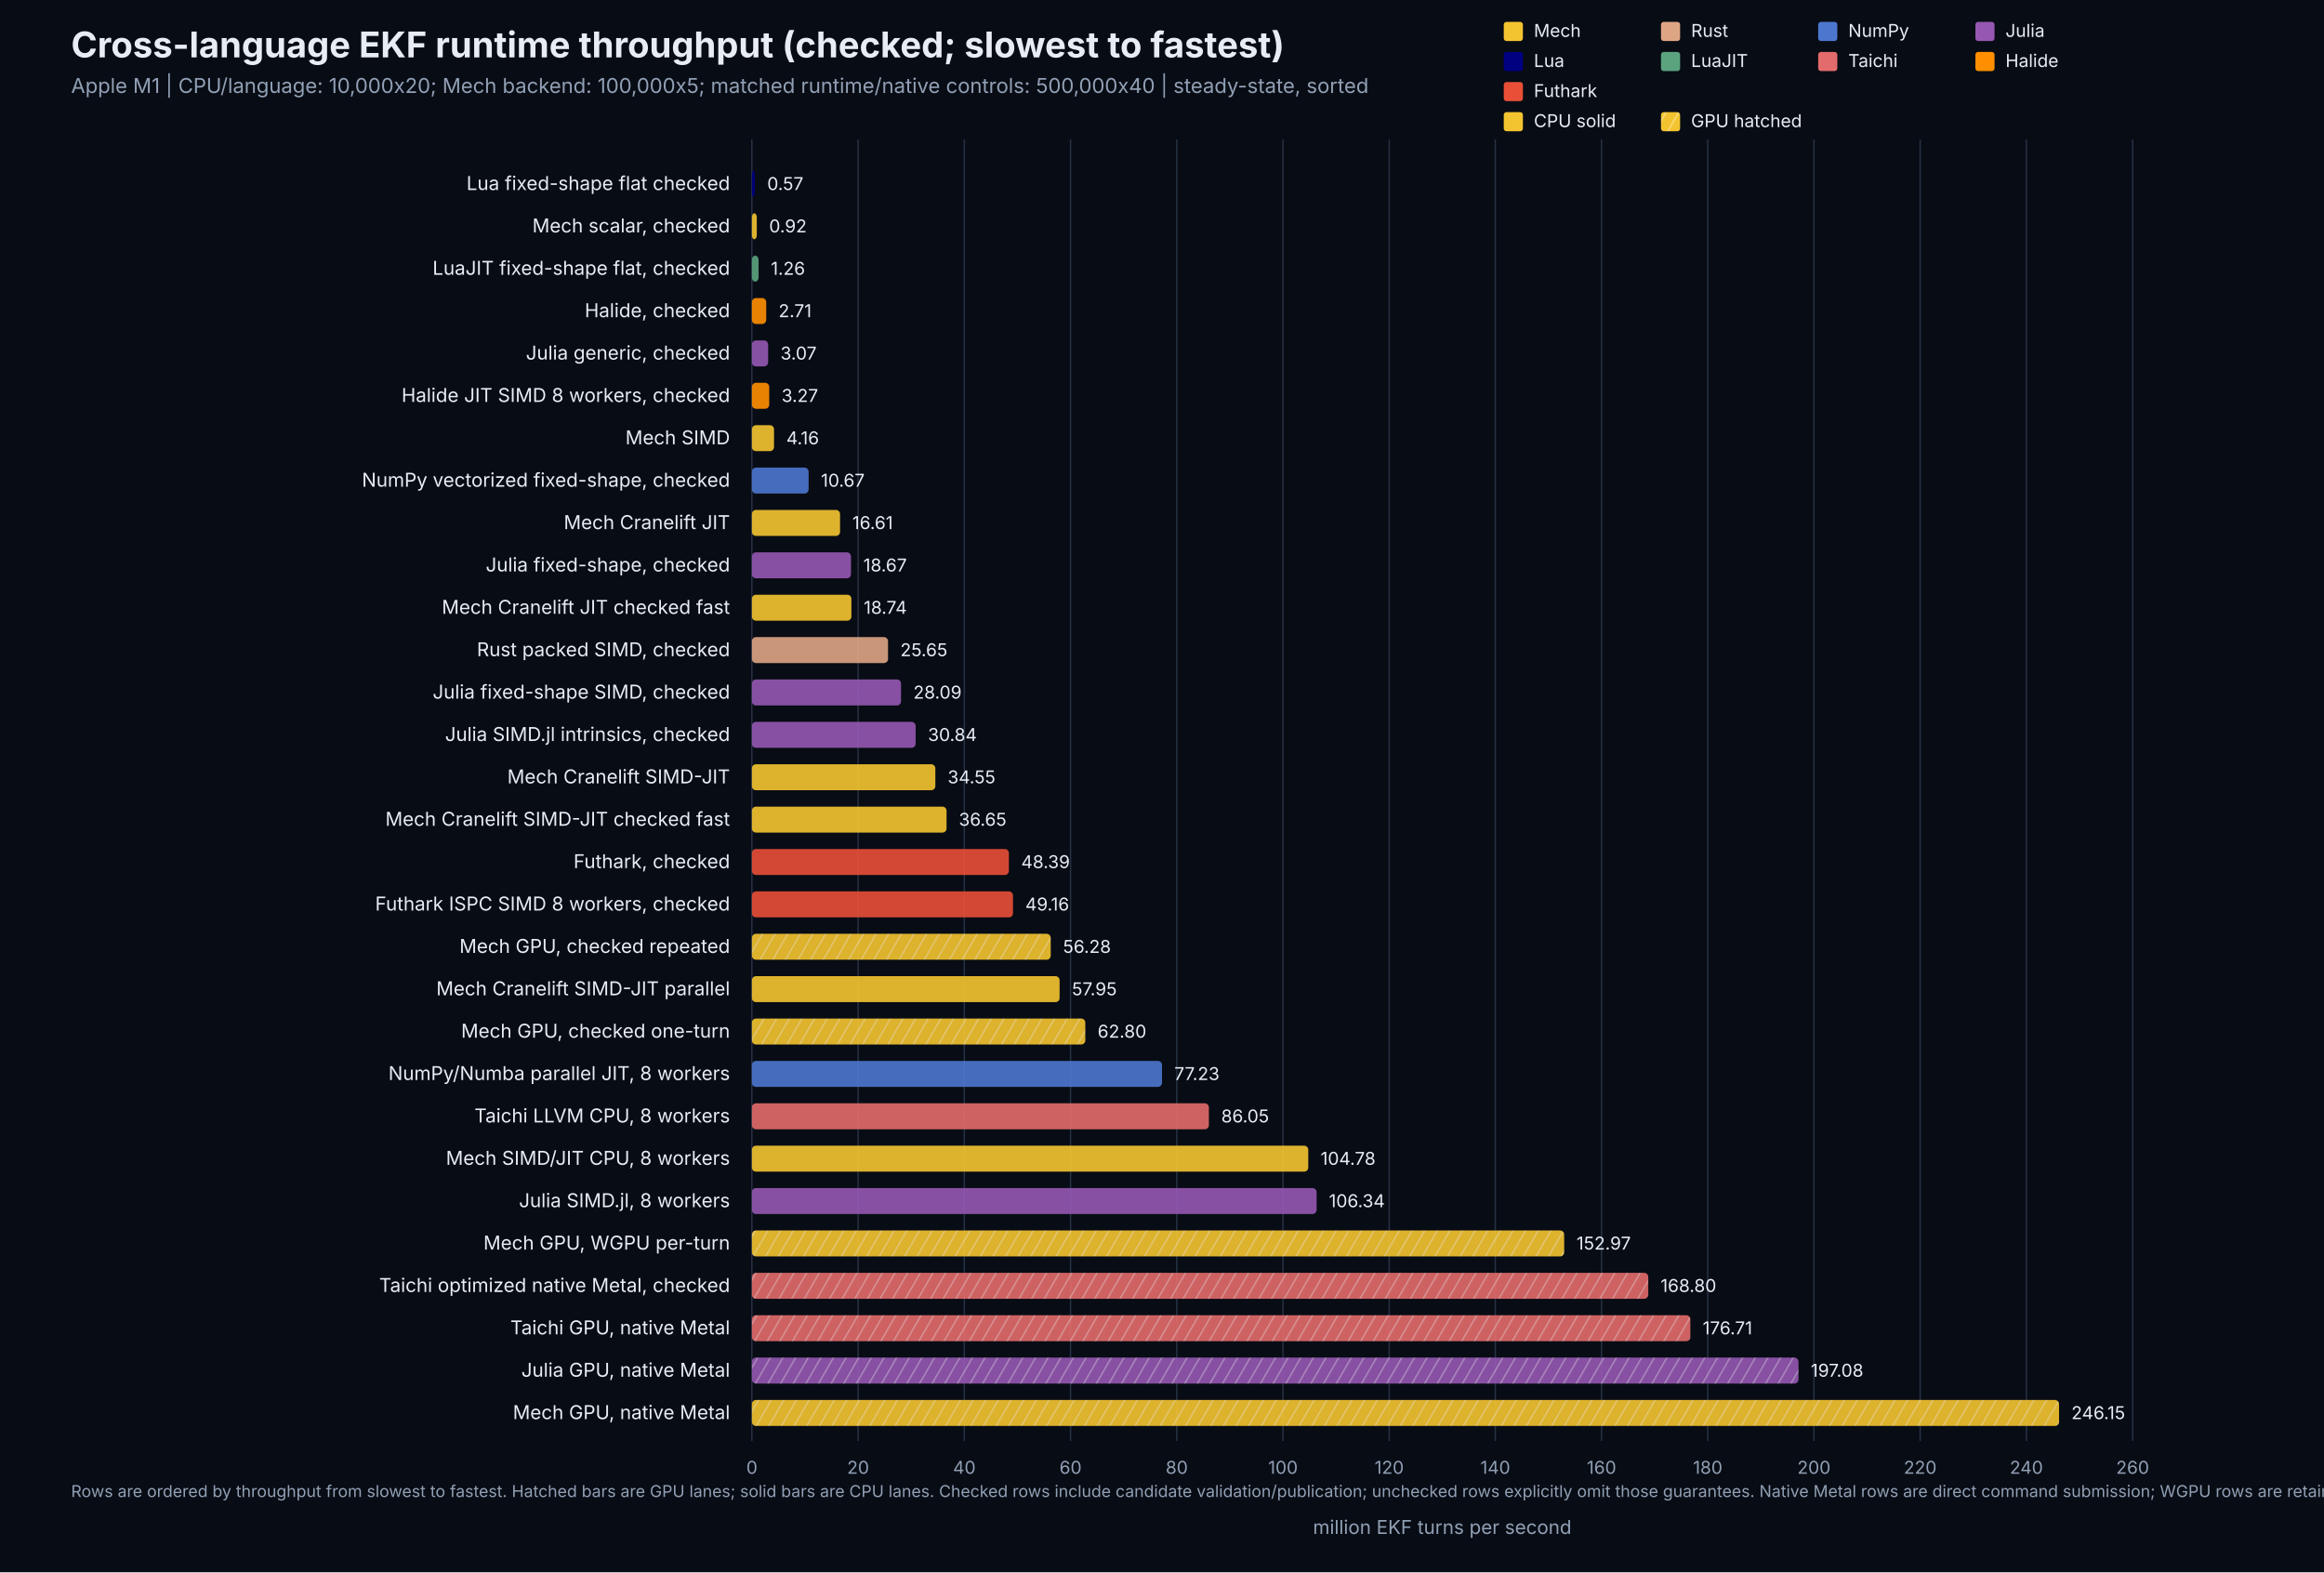
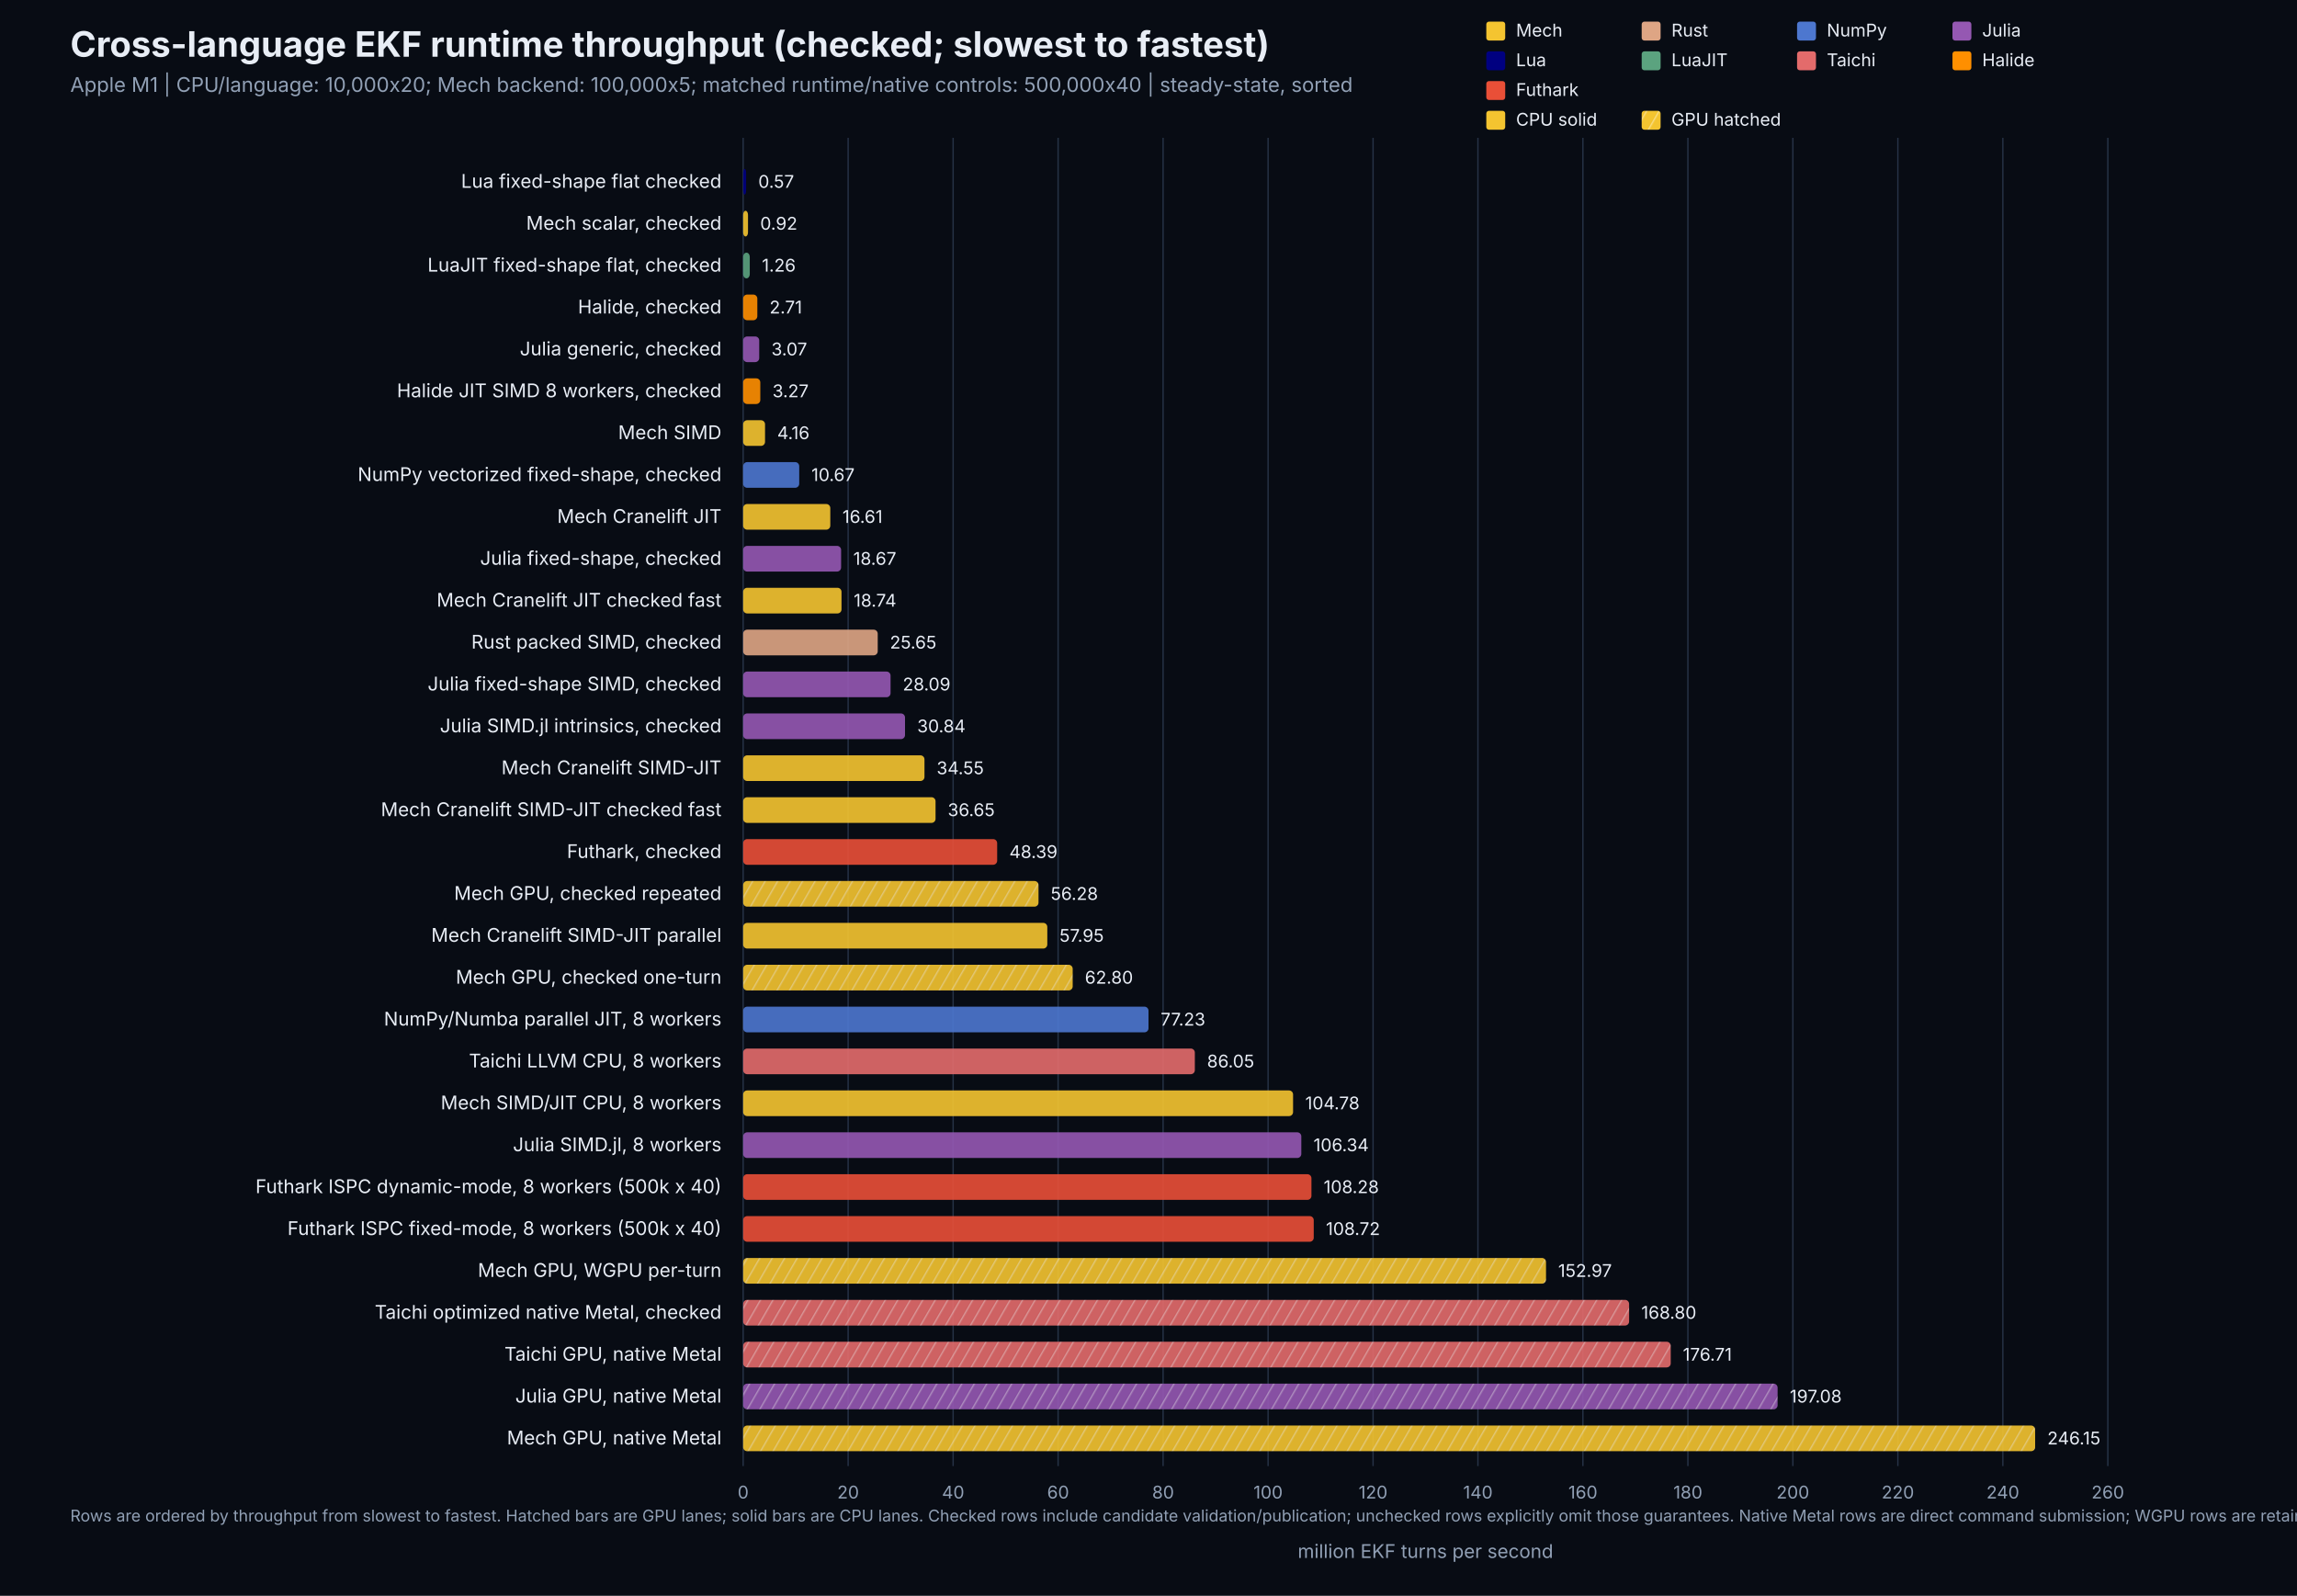
- <svg xmlns="http://www.w3.org/2000/svg" width="1700" height="1150" viewBox="0 0 1700 1150">
+ <svg xmlns="http://www.w3.org/2000/svg" width="1700" height="1181" viewBox="0 0 1700 1181">
  <rect width="100%" height="100%" fill="#080c14" />
  <defs>
    <pattern id="gpu-mech" width="8" height="8" patternUnits="userSpaceOnUse" patternTransform="rotate(30)">
      <rect width="8" height="8" fill="#f4c430" />
      <path d="M0 0V8" stroke="#ffffff" stroke-opacity="0.38" stroke-width="2" />
    </pattern>
    <pattern id="gpu-rust" width="8" height="8" patternUnits="userSpaceOnUse" patternTransform="rotate(30)">
      <rect width="8" height="8" fill="#dea584" />
      <path d="M0 0V8" stroke="#ffffff" stroke-opacity="0.38" stroke-width="2" />
    </pattern>
    <pattern id="gpu-numpy" width="8" height="8" patternUnits="userSpaceOnUse" patternTransform="rotate(30)">
      <rect width="8" height="8" fill="#4d77cf" />
      <path d="M0 0V8" stroke="#ffffff" stroke-opacity="0.38" stroke-width="2" />
    </pattern>
    <pattern id="gpu-julia" width="8" height="8" patternUnits="userSpaceOnUse" patternTransform="rotate(30)">
      <rect width="8" height="8" fill="#9558b2" />
      <path d="M0 0V8" stroke="#ffffff" stroke-opacity="0.38" stroke-width="2" />
    </pattern>
    <pattern id="gpu-lua" width="8" height="8" patternUnits="userSpaceOnUse" patternTransform="rotate(30)">
      <rect width="8" height="8" fill="#000080" />
      <path d="M0 0V8" stroke="#ffffff" stroke-opacity="0.38" stroke-width="2" />
    </pattern>
    <pattern id="gpu-luajit" width="8" height="8" patternUnits="userSpaceOnUse" patternTransform="rotate(30)">
      <rect width="8" height="8" fill="#5ba37f" />
      <path d="M0 0V8" stroke="#ffffff" stroke-opacity="0.38" stroke-width="2" />
    </pattern>
    <pattern id="gpu-taichi" width="8" height="8" patternUnits="userSpaceOnUse" patternTransform="rotate(30)">
      <rect width="8" height="8" fill="#e36b6b" />
      <path d="M0 0V8" stroke="#ffffff" stroke-opacity="0.38" stroke-width="2" />
    </pattern>
    <pattern id="gpu-halide" width="8" height="8" patternUnits="userSpaceOnUse" patternTransform="rotate(30)">
      <rect width="8" height="8" fill="#ff8f00" />
      <path d="M0 0V8" stroke="#ffffff" stroke-opacity="0.38" stroke-width="2" />
    </pattern>
    <pattern id="gpu-futhark" width="8" height="8" patternUnits="userSpaceOnUse" patternTransform="rotate(30)">
      <rect width="8" height="8" fill="#e94f37" />
      <path d="M0 0V8" stroke="#ffffff" stroke-opacity="0.38" stroke-width="2" />
    </pattern>
  </defs>
  <style>text{font-family:-apple-system,BlinkMacSystemFont,"Segoe UI",sans-serif;fill:#e8edf5} .muted{fill:#91a0b5} .grid{stroke:#263246;stroke-width:1} .axis{fill:#91a0b5;font-size:13px} .label{font-size:14px} .value{font-size:13px;font-variant-numeric:tabular-nums}</style>
  <text x="52" y="42" font-size="26" font-weight="700">Cross-language EKF runtime throughput (checked; slowest to fastest)</text>
  <text x="52" y="68" class="muted" font-size="15">Apple M1 | CPU/language: 10,000x20; Mech backend: 100,000x5; matched runtime/native controls: 500,000x40 | steady-state, sorted</text>
-   <line x1="550.0" y1="102" x2="550.0" y2="1054" class="grid" />
-   <text x="550.0" y="1078" text-anchor="middle" class="axis">0</text>
-   <line x1="627.7" y1="102" x2="627.7" y2="1054" class="grid" />
-   <text x="627.7" y="1078" text-anchor="middle" class="axis">20</text>
-   <line x1="705.4" y1="102" x2="705.4" y2="1054" class="grid" />
-   <text x="705.4" y="1078" text-anchor="middle" class="axis">40</text>
-   <line x1="783.1" y1="102" x2="783.1" y2="1054" class="grid" />
-   <text x="783.1" y="1078" text-anchor="middle" class="axis">60</text>
-   <line x1="860.8" y1="102" x2="860.8" y2="1054" class="grid" />
-   <text x="860.8" y="1078" text-anchor="middle" class="axis">80</text>
-   <line x1="938.5" y1="102" x2="938.5" y2="1054" class="grid" />
-   <text x="938.5" y="1078" text-anchor="middle" class="axis">100</text>
-   <line x1="1016.2" y1="102" x2="1016.2" y2="1054" class="grid" />
-   <text x="1016.2" y="1078" text-anchor="middle" class="axis">120</text>
-   <line x1="1093.8" y1="102" x2="1093.8" y2="1054" class="grid" />
-   <text x="1093.8" y="1078" text-anchor="middle" class="axis">140</text>
-   <line x1="1171.5" y1="102" x2="1171.5" y2="1054" class="grid" />
-   <text x="1171.5" y="1078" text-anchor="middle" class="axis">160</text>
-   <line x1="1249.2" y1="102" x2="1249.2" y2="1054" class="grid" />
-   <text x="1249.2" y="1078" text-anchor="middle" class="axis">180</text>
-   <line x1="1326.9" y1="102" x2="1326.9" y2="1054" class="grid" />
-   <text x="1326.9" y="1078" text-anchor="middle" class="axis">200</text>
-   <line x1="1404.6" y1="102" x2="1404.6" y2="1054" class="grid" />
-   <text x="1404.6" y="1078" text-anchor="middle" class="axis">220</text>
-   <line x1="1482.3" y1="102" x2="1482.3" y2="1054" class="grid" />
-   <text x="1482.3" y="1078" text-anchor="middle" class="axis">240</text>
-   <line x1="1560.0" y1="102" x2="1560.0" y2="1054" class="grid" />
-   <text x="1560.0" y="1078" text-anchor="middle" class="axis">260</text>
-   <text x="1055.0" y="1122" text-anchor="middle" class="muted" font-size="14">million EKF turns per second</text>
+   <line x1="550.0" y1="102" x2="550.0" y2="1085" class="grid" />
+   <text x="550.0" y="1109" text-anchor="middle" class="axis">0</text>
+   <line x1="627.7" y1="102" x2="627.7" y2="1085" class="grid" />
+   <text x="627.7" y="1109" text-anchor="middle" class="axis">20</text>
+   <line x1="705.4" y1="102" x2="705.4" y2="1085" class="grid" />
+   <text x="705.4" y="1109" text-anchor="middle" class="axis">40</text>
+   <line x1="783.1" y1="102" x2="783.1" y2="1085" class="grid" />
+   <text x="783.1" y="1109" text-anchor="middle" class="axis">60</text>
+   <line x1="860.8" y1="102" x2="860.8" y2="1085" class="grid" />
+   <text x="860.8" y="1109" text-anchor="middle" class="axis">80</text>
+   <line x1="938.5" y1="102" x2="938.5" y2="1085" class="grid" />
+   <text x="938.5" y="1109" text-anchor="middle" class="axis">100</text>
+   <line x1="1016.2" y1="102" x2="1016.2" y2="1085" class="grid" />
+   <text x="1016.2" y="1109" text-anchor="middle" class="axis">120</text>
+   <line x1="1093.8" y1="102" x2="1093.8" y2="1085" class="grid" />
+   <text x="1093.8" y="1109" text-anchor="middle" class="axis">140</text>
+   <line x1="1171.5" y1="102" x2="1171.5" y2="1085" class="grid" />
+   <text x="1171.5" y="1109" text-anchor="middle" class="axis">160</text>
+   <line x1="1249.2" y1="102" x2="1249.2" y2="1085" class="grid" />
+   <text x="1249.2" y="1109" text-anchor="middle" class="axis">180</text>
+   <line x1="1326.9" y1="102" x2="1326.9" y2="1085" class="grid" />
+   <text x="1326.9" y="1109" text-anchor="middle" class="axis">200</text>
+   <line x1="1404.6" y1="102" x2="1404.6" y2="1085" class="grid" />
+   <text x="1404.6" y="1109" text-anchor="middle" class="axis">220</text>
+   <line x1="1482.3" y1="102" x2="1482.3" y2="1085" class="grid" />
+   <text x="1482.3" y="1109" text-anchor="middle" class="axis">240</text>
+   <line x1="1560.0" y1="102" x2="1560.0" y2="1085" class="grid" />
+   <text x="1560.0" y="1109" text-anchor="middle" class="axis">260</text>
+   <text x="1055.0" y="1153" text-anchor="middle" class="muted" font-size="14">million EKF turns per second</text>
  <rect x="1100" y="16" width="14" height="14" rx="2" fill="#f4c430" />
  <text x="1122" y="27" font-size="13">Mech</text>
  <rect x="1215" y="16" width="14" height="14" rx="2" fill="#dea584" />
  <text x="1237" y="27" font-size="13">Rust</text>
  <rect x="1330" y="16" width="14" height="14" rx="2" fill="#4d77cf" />
  <text x="1352" y="27" font-size="13">NumPy</text>
  <rect x="1445" y="16" width="14" height="14" rx="2" fill="#9558b2" />
  <text x="1467" y="27" font-size="13">Julia</text>
  <rect x="1100" y="38" width="14" height="14" rx="2" fill="#000080" />
  <text x="1122" y="49" font-size="13">Lua</text>
  <rect x="1215" y="38" width="14" height="14" rx="2" fill="#5ba37f" />
  <text x="1237" y="49" font-size="13">LuaJIT</text>
  <rect x="1330" y="38" width="14" height="14" rx="2" fill="#e36b6b" />
  <text x="1352" y="49" font-size="13">Taichi</text>
  <rect x="1445" y="38" width="14" height="14" rx="2" fill="#ff8f00" />
  <text x="1467" y="49" font-size="13">Halide</text>
  <rect x="1100" y="60" width="14" height="14" rx="2" fill="#e94f37" />
  <text x="1122" y="71" font-size="13">Futhark</text>
  <rect x="1100" y="82" width="14" height="14" rx="2" fill="#f4c430" />
  <text x="1122" y="93" font-size="13">CPU solid</text>
  <rect x="1215" y="82" width="14" height="14" rx="2" fill="url(#gpu-mech)" />
  <text x="1237" y="93" font-size="13">GPU hatched</text>
  <text x="534" y="139" text-anchor="end" class="label">Lua fixed-shape flat checked</text>
  <rect x="550" y="125" width="2.2" height="19" rx="3" fill="#000080" opacity="0.9" />
  <text x="561.2" y="139" class="value">0.57</text>
  <text x="534" y="170" text-anchor="end" class="label">Mech scalar, checked</text>
  <rect x="550" y="156" width="3.6" height="19" rx="3" fill="#f4c430" opacity="0.9" />
  <text x="562.6" y="170" class="value">0.92</text>
  <text x="534" y="201" text-anchor="end" class="label">LuaJIT fixed-shape flat, checked</text>
  <rect x="550" y="187" width="4.9" height="19" rx="3" fill="#5ba37f" opacity="0.9" />
  <text x="563.9" y="201" class="value">1.26</text>
  <text x="534" y="232" text-anchor="end" class="label">Halide, checked</text>
  <rect x="550" y="218" width="10.5" height="19" rx="3" fill="#ff8f00" opacity="0.9" />
  <text x="569.5" y="232" class="value">2.71</text>
  <text x="534" y="263" text-anchor="end" class="label">Julia generic, checked</text>
  <rect x="550" y="249" width="11.9" height="19" rx="3" fill="#9558b2" opacity="0.9" />
  <text x="570.9" y="263" class="value">3.07</text>
  <text x="534" y="294" text-anchor="end" class="label">Halide JIT SIMD 8 workers, checked</text>
  <rect x="550" y="280" width="12.7" height="19" rx="3" fill="#ff8f00" opacity="0.9" />
  <text x="571.7" y="294" class="value">3.27</text>
  <text x="534" y="325" text-anchor="end" class="label">Mech SIMD</text>
  <rect x="550" y="311" width="16.2" height="19" rx="3" fill="#f4c430" opacity="0.9" />
  <text x="575.2" y="325" class="value">4.16</text>
  <text x="534" y="356" text-anchor="end" class="label">NumPy vectorized fixed-shape, checked</text>
  <rect x="550" y="342" width="41.5" height="19" rx="3" fill="#4d77cf" opacity="0.9" />
  <text x="600.5" y="356" class="value">10.67</text>
  <text x="534" y="387" text-anchor="end" class="label">Mech Cranelift JIT</text>
  <rect x="550" y="373" width="64.5" height="19" rx="3" fill="#f4c430" opacity="0.9" />
  <text x="623.5" y="387" class="value">16.61</text>
  <text x="534" y="418" text-anchor="end" class="label">Julia fixed-shape, checked</text>
  <rect x="550" y="404" width="72.5" height="19" rx="3" fill="#9558b2" opacity="0.9" />
  <text x="631.5" y="418" class="value">18.67</text>
  <text x="534" y="449" text-anchor="end" class="label">Mech Cranelift JIT checked fast</text>
  <rect x="550" y="435" width="72.8" height="19" rx="3" fill="#f4c430" opacity="0.9" />
  <text x="631.8" y="449" class="value">18.74</text>
  <text x="534" y="480" text-anchor="end" class="label">Rust packed SIMD, checked</text>
  <rect x="550" y="466" width="99.6" height="19" rx="3" fill="#dea584" opacity="0.9" />
  <text x="658.6" y="480" class="value">25.65</text>
  <text x="534" y="511" text-anchor="end" class="label">Julia fixed-shape SIMD, checked</text>
  <rect x="550" y="497" width="109.1" height="19" rx="3" fill="#9558b2" opacity="0.9" />
  <text x="668.1" y="511" class="value">28.09</text>
  <text x="534" y="542" text-anchor="end" class="label">Julia SIMD.jl intrinsics, checked</text>
  <rect x="550" y="528" width="119.8" height="19" rx="3" fill="#9558b2" opacity="0.9" />
  <text x="678.8" y="542" class="value">30.84</text>
  <text x="534" y="573" text-anchor="end" class="label">Mech Cranelift SIMD-JIT</text>
  <rect x="550" y="559" width="134.2" height="19" rx="3" fill="#f4c430" opacity="0.9" />
  <text x="693.2" y="573" class="value">34.55</text>
  <text x="534" y="604" text-anchor="end" class="label">Mech Cranelift SIMD-JIT checked fast</text>
  <rect x="550" y="590" width="142.4" height="19" rx="3" fill="#f4c430" opacity="0.9" />
  <text x="701.4" y="604" class="value">36.65</text>
  <text x="534" y="635" text-anchor="end" class="label">Futhark, checked</text>
  <rect x="550" y="621" width="188.0" height="19" rx="3" fill="#e94f37" opacity="0.9" />
  <text x="747.0" y="635" class="value">48.39</text>
-   <text x="534" y="666" text-anchor="end" class="label">Futhark ISPC SIMD 8 workers, checked</text>
-   <rect x="550" y="652" width="191.0" height="19" rx="3" fill="#e94f37" opacity="0.9" />
-   <text x="750.0" y="666" class="value">49.16</text>
-   <text x="534" y="697" text-anchor="end" class="label">Mech GPU, checked repeated</text>
-   <rect x="550" y="683" width="218.6" height="19" rx="3" fill="url(#gpu-mech)" opacity="0.9" />
-   <text x="777.6" y="697" class="value">56.28</text>
-   <text x="534" y="728" text-anchor="end" class="label">Mech Cranelift SIMD-JIT parallel</text>
-   <rect x="550" y="714" width="225.1" height="19" rx="3" fill="#f4c430" opacity="0.9" />
-   <text x="784.1" y="728" class="value">57.95</text>
-   <text x="534" y="759" text-anchor="end" class="label">Mech GPU, checked one-turn</text>
-   <rect x="550" y="745" width="243.9" height="19" rx="3" fill="url(#gpu-mech)" opacity="0.9" />
-   <text x="802.9" y="759" class="value">62.80</text>
-   <text x="534" y="790" text-anchor="end" class="label">NumPy/Numba parallel JIT, 8 workers</text>
-   <rect x="550" y="776" width="300.0" height="19" rx="3" fill="#4d77cf" opacity="0.9" />
-   <text x="859.0" y="790" class="value">77.23</text>
-   <text x="534" y="821" text-anchor="end" class="label">Taichi LLVM CPU, 8 workers</text>
-   <rect x="550" y="807" width="334.3" height="19" rx="3" fill="#e36b6b" opacity="0.9" />
-   <text x="893.3" y="821" class="value">86.05</text>
-   <text x="534" y="852" text-anchor="end" class="label">Mech SIMD/JIT CPU, 8 workers</text>
-   <rect x="550" y="838" width="407.0" height="19" rx="3" fill="#f4c430" opacity="0.9" />
-   <text x="966.0" y="852" class="value">104.78</text>
-   <text x="534" y="883" text-anchor="end" class="label">Julia SIMD.jl, 8 workers</text>
-   <rect x="550" y="869" width="413.1" height="19" rx="3" fill="#9558b2" opacity="0.9" />
-   <text x="972.1" y="883" class="value">106.34</text>
-   <text x="534" y="914" text-anchor="end" class="label">Mech GPU, WGPU per-turn</text>
-   <rect x="550" y="900" width="594.2" height="19" rx="3" fill="url(#gpu-mech)" opacity="0.9" />
-   <text x="1153.2" y="914" class="value">152.97</text>
-   <text x="534" y="945" text-anchor="end" class="label">Taichi optimized native Metal, checked</text>
-   <rect x="550" y="931" width="655.7" height="19" rx="3" fill="url(#gpu-taichi)" opacity="0.9" />
-   <text x="1214.7" y="945" class="value">168.80</text>
-   <text x="534" y="976" text-anchor="end" class="label">Taichi GPU, native Metal</text>
-   <rect x="550" y="962" width="686.5" height="19" rx="3" fill="url(#gpu-taichi)" opacity="0.9" />
-   <text x="1245.5" y="976" class="value">176.71</text>
-   <text x="534" y="1007" text-anchor="end" class="label">Julia GPU, native Metal</text>
-   <rect x="550" y="993" width="765.6" height="19" rx="3" fill="url(#gpu-julia)" opacity="0.9" />
-   <text x="1324.6" y="1007" class="value">197.08</text>
-   <text x="534" y="1038" text-anchor="end" class="label">Mech GPU, native Metal</text>
-   <rect x="550" y="1024" width="956.2" height="19" rx="3" fill="url(#gpu-mech)" opacity="0.9" />
-   <text x="1515.2" y="1038" class="value">246.15</text>
-   <text x="52" y="1095" class="muted" font-size="12">Rows are ordered by throughput from slowest to fastest. Hatched bars are GPU lanes; solid bars are CPU lanes. Checked rows include candidate validation/publication; unchecked rows explicitly omit those guarantees. Native Metal rows are direct command submission; WGPU rows are retained as a portable transport control. Compilation, allocation, warmup, and final readback are excluded from the timed region.</text>
+   <text x="534" y="666" text-anchor="end" class="label">Mech GPU, checked repeated</text>
+   <rect x="550" y="652" width="218.6" height="19" rx="3" fill="url(#gpu-mech)" opacity="0.9" />
+   <text x="777.6" y="666" class="value">56.28</text>
+   <text x="534" y="697" text-anchor="end" class="label">Mech Cranelift SIMD-JIT parallel</text>
+   <rect x="550" y="683" width="225.1" height="19" rx="3" fill="#f4c430" opacity="0.9" />
+   <text x="784.1" y="697" class="value">57.95</text>
+   <text x="534" y="728" text-anchor="end" class="label">Mech GPU, checked one-turn</text>
+   <rect x="550" y="714" width="243.9" height="19" rx="3" fill="url(#gpu-mech)" opacity="0.9" />
+   <text x="802.9" y="728" class="value">62.80</text>
+   <text x="534" y="759" text-anchor="end" class="label">NumPy/Numba parallel JIT, 8 workers</text>
+   <rect x="550" y="745" width="300.0" height="19" rx="3" fill="#4d77cf" opacity="0.9" />
+   <text x="859.0" y="759" class="value">77.23</text>
+   <text x="534" y="790" text-anchor="end" class="label">Taichi LLVM CPU, 8 workers</text>
+   <rect x="550" y="776" width="334.3" height="19" rx="3" fill="#e36b6b" opacity="0.9" />
+   <text x="893.3" y="790" class="value">86.05</text>
+   <text x="534" y="821" text-anchor="end" class="label">Mech SIMD/JIT CPU, 8 workers</text>
+   <rect x="550" y="807" width="407.0" height="19" rx="3" fill="#f4c430" opacity="0.9" />
+   <text x="966.0" y="821" class="value">104.78</text>
+   <text x="534" y="852" text-anchor="end" class="label">Julia SIMD.jl, 8 workers</text>
+   <rect x="550" y="838" width="413.1" height="19" rx="3" fill="#9558b2" opacity="0.9" />
+   <text x="972.1" y="852" class="value">106.34</text>
+   <text x="534" y="883" text-anchor="end" class="label">Futhark ISPC dynamic-mode, 8 workers (500k x 40)</text>
+   <rect x="550" y="869" width="420.6" height="19" rx="3" fill="#e94f37" opacity="0.9" />
+   <text x="979.6" y="883" class="value">108.28</text>
+   <text x="534" y="914" text-anchor="end" class="label">Futhark ISPC fixed-mode, 8 workers (500k x 40)</text>
+   <rect x="550" y="900" width="422.3" height="19" rx="3" fill="#e94f37" opacity="0.9" />
+   <text x="981.3" y="914" class="value">108.72</text>
+   <text x="534" y="945" text-anchor="end" class="label">Mech GPU, WGPU per-turn</text>
+   <rect x="550" y="931" width="594.2" height="19" rx="3" fill="url(#gpu-mech)" opacity="0.9" />
+   <text x="1153.2" y="945" class="value">152.97</text>
+   <text x="534" y="976" text-anchor="end" class="label">Taichi optimized native Metal, checked</text>
+   <rect x="550" y="962" width="655.7" height="19" rx="3" fill="url(#gpu-taichi)" opacity="0.9" />
+   <text x="1214.7" y="976" class="value">168.80</text>
+   <text x="534" y="1007" text-anchor="end" class="label">Taichi GPU, native Metal</text>
+   <rect x="550" y="993" width="686.5" height="19" rx="3" fill="url(#gpu-taichi)" opacity="0.9" />
+   <text x="1245.5" y="1007" class="value">176.71</text>
+   <text x="534" y="1038" text-anchor="end" class="label">Julia GPU, native Metal</text>
+   <rect x="550" y="1024" width="765.6" height="19" rx="3" fill="url(#gpu-julia)" opacity="0.9" />
+   <text x="1324.6" y="1038" class="value">197.08</text>
+   <text x="534" y="1069" text-anchor="end" class="label">Mech GPU, native Metal</text>
+   <rect x="550" y="1055" width="956.2" height="19" rx="3" fill="url(#gpu-mech)" opacity="0.9" />
+   <text x="1515.2" y="1069" class="value">246.15</text>
+   <text x="52" y="1126" class="muted" font-size="12">Rows are ordered by throughput from slowest to fastest. Hatched bars are GPU lanes; solid bars are CPU lanes. Checked rows include candidate validation/publication; unchecked rows explicitly omit those guarantees. Native Metal rows are direct command submission; WGPU rows are retained as a portable transport control. Compilation, allocation, warmup, and final readback are excluded from the timed region.</text>
</svg>
